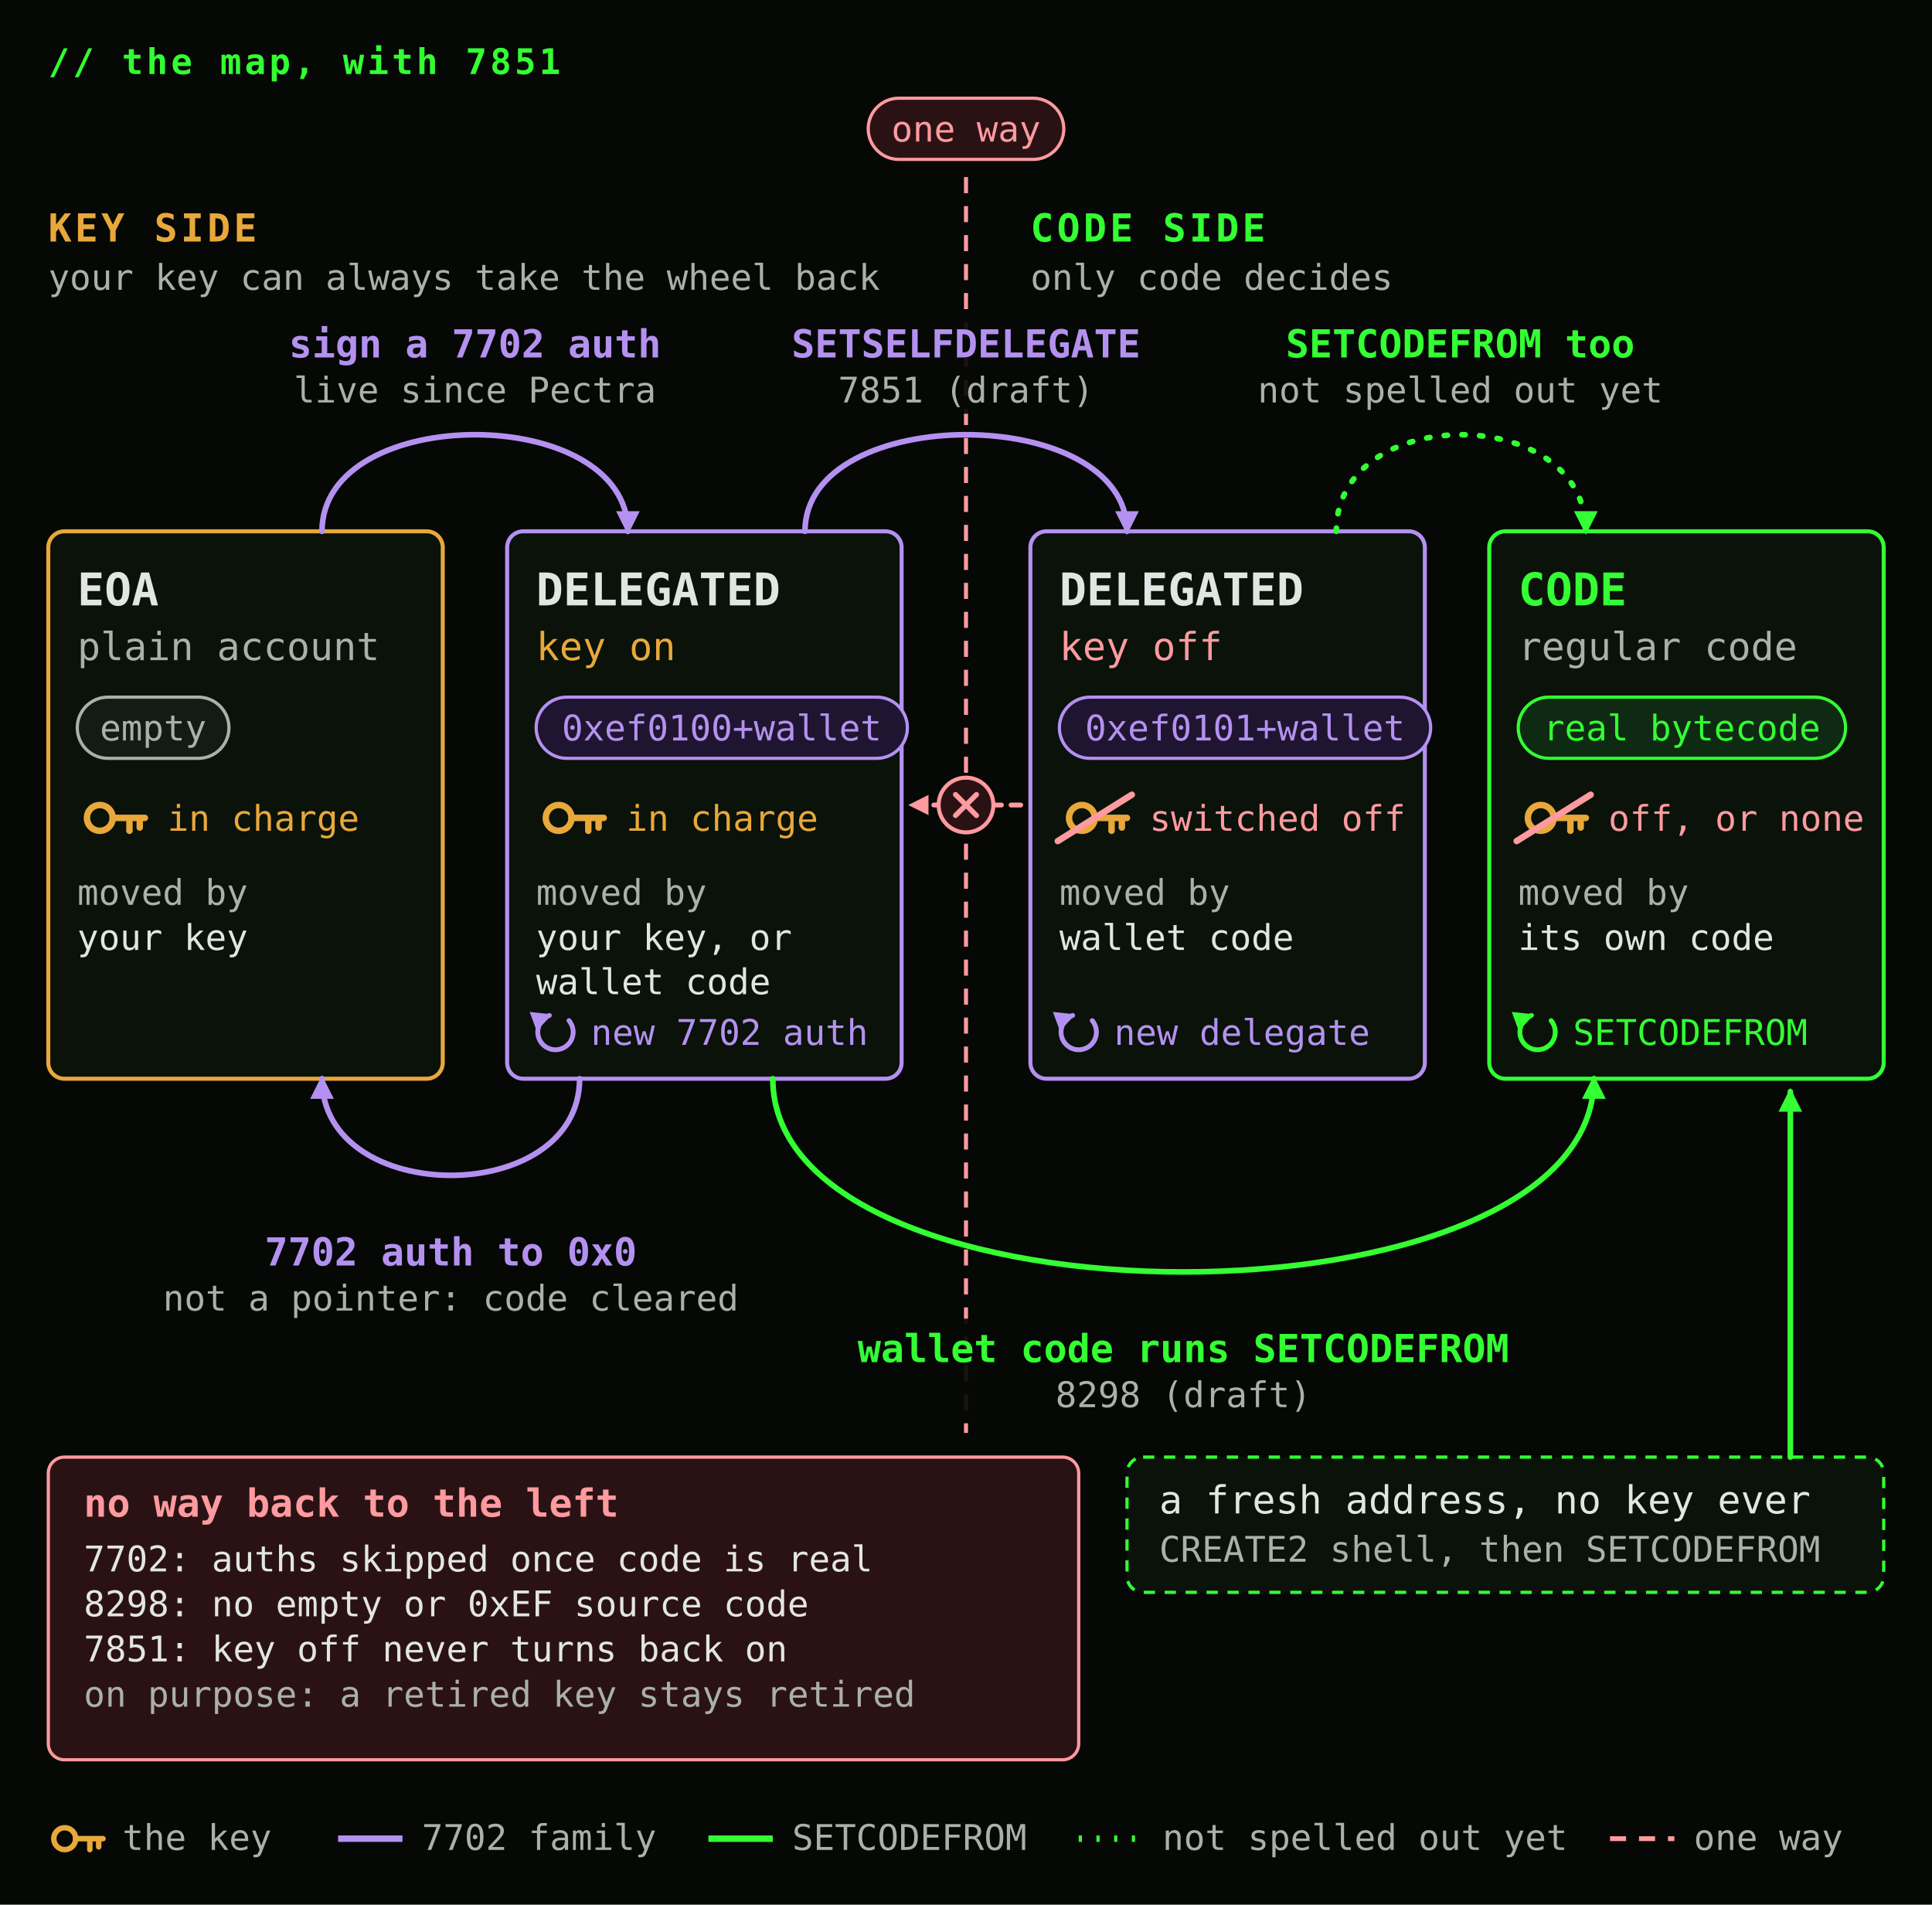
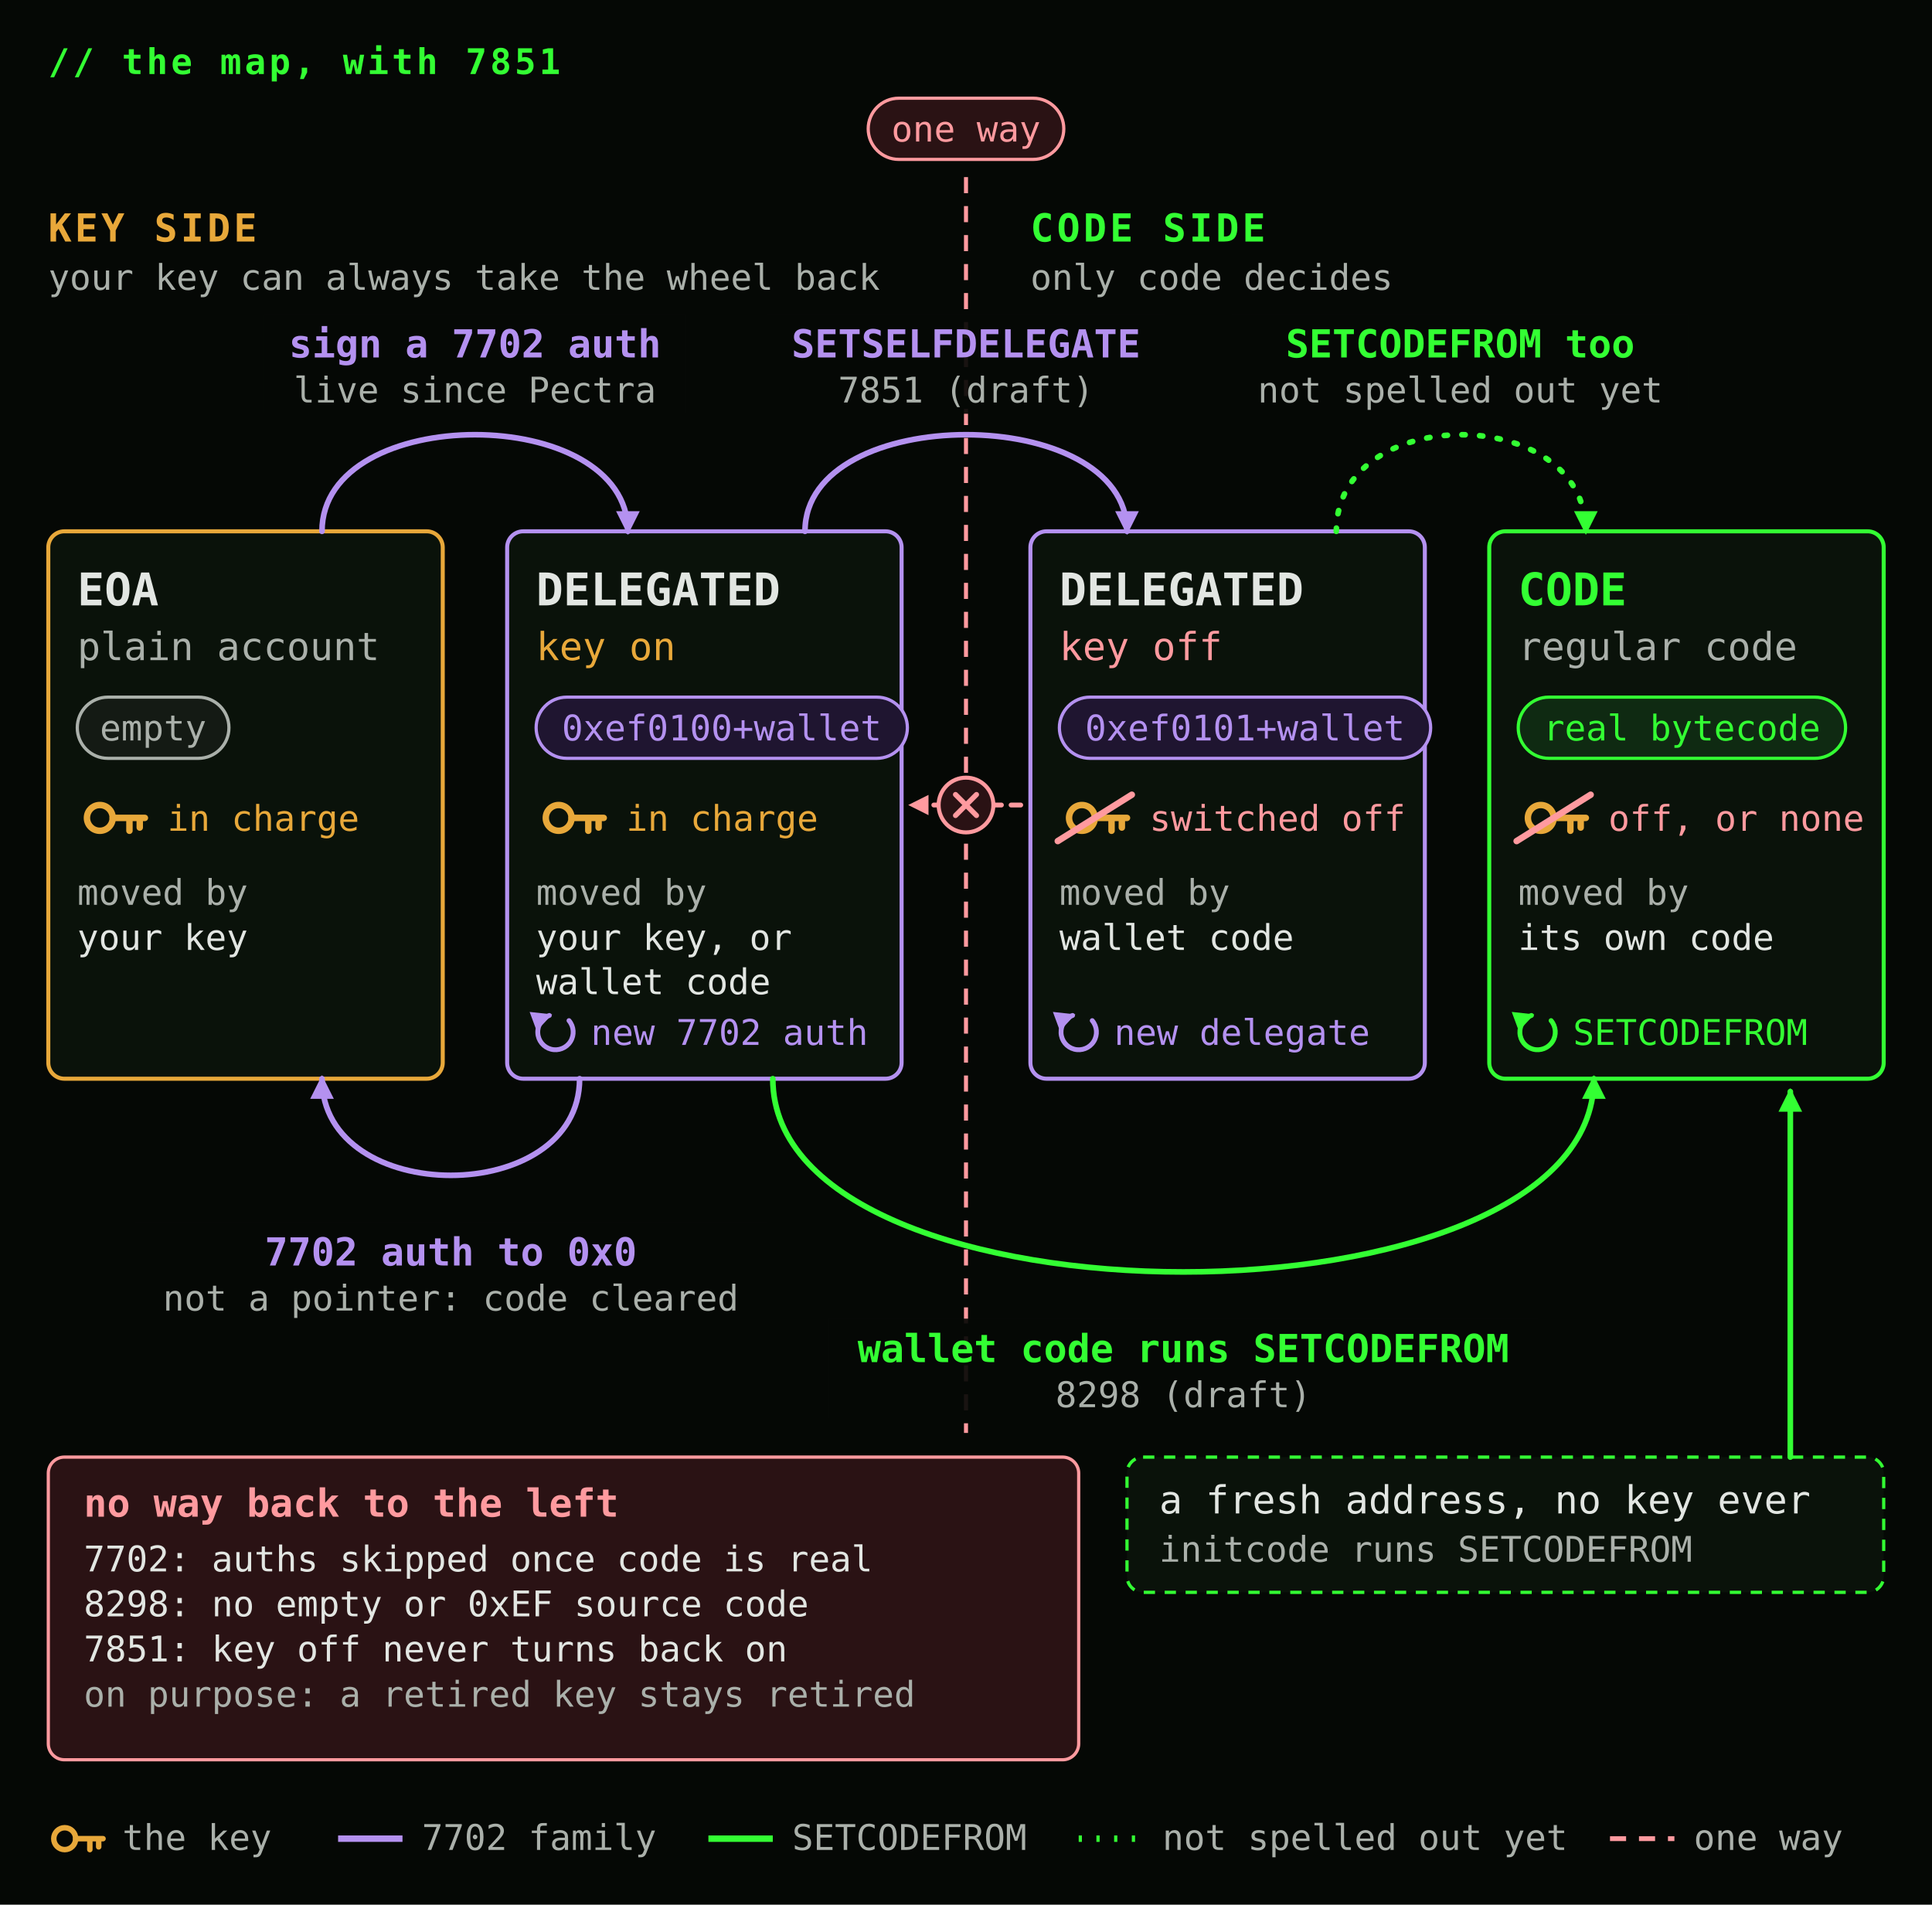
<svg xmlns="http://www.w3.org/2000/svg" width="1200" height="1183" viewBox="0 0 1200 1183" font-family="ui-monospace, SFMono-Regular, Menlo, Consolas, 'DejaVu Sans Mono', monospace">
  <defs>
    <marker id="ah0" viewBox="0 0 10 10" refX="8.5" refY="5" markerWidth="4.2" markerHeight="4.2" orient="auto-start-reverse">
      <path d="M0,0 L10,5 L0,10 z" fill="#33ff33" />
    </marker>
    <marker id="ah1" viewBox="0 0 10 10" refX="8.5" refY="5" markerWidth="4.2" markerHeight="4.2" orient="auto-start-reverse">
      <path d="M0,0 L10,5 L0,10 z" fill="#e8a83a" />
    </marker>
    <marker id="ah2" viewBox="0 0 10 10" refX="8.5" refY="5" markerWidth="4.2" markerHeight="4.2" orient="auto-start-reverse">
      <path d="M0,0 L10,5 L0,10 z" fill="#b491f0" />
    </marker>
    <marker id="ah3" viewBox="0 0 10 10" refX="8.5" refY="5" markerWidth="4.2" markerHeight="4.2" orient="auto-start-reverse">
      <path d="M0,0 L10,5 L0,10 z" fill="#6fb2e8" />
    </marker>
    <marker id="ah4" viewBox="0 0 10 10" refX="8.5" refY="5" markerWidth="4.2" markerHeight="4.2" orient="auto-start-reverse">
      <path d="M0,0 L10,5 L0,10 z" fill="#ff9a9f" />
    </marker>
    <marker id="ah5" viewBox="0 0 10 10" refX="8.5" refY="5" markerWidth="4.2" markerHeight="4.2" orient="auto-start-reverse">
      <path d="M0,0 L10,5 L0,10 z" fill="#aab0aa" />
    </marker>
  </defs>
  <rect width="1200" height="1183" fill="#050805" />
  <text x="30" y="46.0" font-size="22" fill="#33ff33" font-weight="700" letter-spacing="2">// the map, with 7851</text>
  <line x1="600" y1="110" x2="600" y2="890" stroke="#ff9a9f" stroke-width="2.5" stroke-dasharray="10 8" />
  <rect x="539.26" y="61.0" width="121.48" height="38" rx="19.0" fill="#2a1214" stroke="#ff9a9f" stroke-width="2" />
  <text x="600.0" y="87.9" font-size="22" fill="#ff9a9f" text-anchor="middle">one way</text>
  <text x="30" y="150.0" font-size="24" fill="#e8a83a" font-weight="700" letter-spacing="2">KEY SIDE</text>
  <text x="30" y="180.0" font-size="22" fill="#aab0aa">your key can always take the wheel back</text>
  <text x="640" y="150.0" font-size="24" fill="#33ff33" font-weight="700" letter-spacing="2">CODE SIDE</text>
  <text x="640" y="180.0" font-size="22" fill="#aab0aa">only code decides</text>
  <rect x="30" y="330" width="245" height="340" rx="10" fill="#0a120a" stroke="#e8a83a" stroke-width="2.5" />
  <text x="48" y="376.0" font-size="28" fill="#e2e6e2" font-weight="700">EOA</text>
  <text x="48" y="410.0" font-size="24" fill="#aab0aa">plain account</text>
  <rect x="48" y="433.0" width="94.2" height="38" rx="19.0" fill="#141a14" stroke="#aab0aa" stroke-width="2" />
  <text x="95.1" y="459.9" font-size="22" fill="#aab0aa" text-anchor="middle">empty</text>
  <g fill="none" stroke="#e8a83a" stroke-width="4.0" stroke-linecap="round">
    <circle cx="62.0" cy="508" r="8.0" />
    <path d="M70.0,508 H90.0 M80.4,508 v8.0 M86.8,508 v6.0" />
  </g>
  <text x="104" y="516.0" font-size="22" fill="#e8a83a">in charge</text>
  <text x="48" y="562.0" font-size="22" fill="#aab0aa">moved by</text>
  <text x="48" y="590.0" font-size="22" fill="#e2e6e2">your key</text>
  <rect x="315" y="330" width="245" height="340" rx="10" fill="#0a120a" stroke="#b491f0" stroke-width="2.5" />
  <text x="333" y="376.0" font-size="28" fill="#e2e6e2" font-weight="700">DELEGATED</text>
  <text x="333" y="410.0" font-size="24" fill="#e8a83a">key on</text>
  <rect x="333" y="433.0" width="230.6" height="38" rx="19.0" fill="#1f1530" stroke="#b491f0" stroke-width="2" />
  <text x="448.3" y="459.9" font-size="22" fill="#b491f0" text-anchor="middle">0xef0100+wallet</text>
  <g fill="none" stroke="#e8a83a" stroke-width="4.0" stroke-linecap="round">
    <circle cx="347.0" cy="508" r="8.0" />
    <path d="M355.0,508 H375.0 M365.4,508 v8.0 M371.8,508 v6.0" />
  </g>
  <text x="389" y="516.0" font-size="22" fill="#e8a83a">in charge</text>
  <text x="333" y="562.0" font-size="22" fill="#aab0aa">moved by</text>
  <text x="333" y="590.0" font-size="22" fill="#e2e6e2">your key, or</text>
  <text x="333" y="617.5" font-size="22" fill="#e2e6e2">wallet code</text>
  <path d="M353.4,633.9 A11,11 0 1,1 341.2,630.7" fill="none" stroke="#b491f0" stroke-width="3" stroke-linecap="round" stroke-linejoin="round" marker-end="url(#ah2)" />
  <text x="367" y="649.0" font-size="22" fill="#b491f0">new 7702 auth</text>
  <rect x="640" y="330" width="245" height="340" rx="10" fill="#0a120a" stroke="#b491f0" stroke-width="2.5" />
  <text x="658" y="376.0" font-size="28" fill="#e2e6e2" font-weight="700">DELEGATED</text>
  <text x="658" y="410.0" font-size="24" fill="#ff9a9f">key off</text>
  <rect x="658" y="433.0" width="230.6" height="38" rx="19.0" fill="#1f1530" stroke="#b491f0" stroke-width="2" />
  <text x="773.3" y="459.9" font-size="22" fill="#b491f0" text-anchor="middle">0xef0101+wallet</text>
  <g fill="none" stroke="#e8a83a" stroke-width="4.0" stroke-linecap="round">
    <circle cx="672.0" cy="508" r="8.0" />
    <path d="M680.0,508 H700.0 M690.4,508 v8.0 M696.8,508 v6.0" />
  </g>
  <path d="M657.0,522.4 L703.0,493.6" stroke="#ff9a9f" stroke-width="4.0" stroke-linecap="round" />
  <text x="714" y="516.0" font-size="22" fill="#ff9a9f">switched off</text>
  <text x="658" y="562.0" font-size="22" fill="#aab0aa">moved by</text>
  <text x="658" y="590.0" font-size="22" fill="#e2e6e2">wallet code</text>
  <path d="M678.4,633.9 A11,11 0 1,1 666.2,630.7" fill="none" stroke="#b491f0" stroke-width="3" stroke-linecap="round" stroke-linejoin="round" marker-end="url(#ah2)" />
  <text x="692" y="649.0" font-size="22" fill="#b491f0">new delegate</text>
  <rect x="925" y="330" width="245" height="340" rx="10" fill="#0a120a" stroke="#33ff33" stroke-width="2.5" />
  <text x="943" y="376.0" font-size="28" fill="#33ff33" font-weight="700">CODE</text>
  <text x="943" y="410.0" font-size="24" fill="#aab0aa">regular code</text>
  <rect x="943" y="433.0" width="203.32" height="38" rx="19.0" fill="#0f2a12" stroke="#33ff33" stroke-width="2" />
  <text x="1044.66" y="459.9" font-size="22" fill="#33ff33" text-anchor="middle">real bytecode</text>
  <g fill="none" stroke="#e8a83a" stroke-width="4.0" stroke-linecap="round">
    <circle cx="957.0" cy="508" r="8.0" />
    <path d="M965.0,508 H985.0 M975.4,508 v8.0 M981.8,508 v6.0" />
  </g>
  <path d="M942.0,522.4 L988.0,493.6" stroke="#ff9a9f" stroke-width="4.0" stroke-linecap="round" />
  <text x="999" y="516.0" font-size="22" fill="#ff9a9f">off, or none</text>
  <text x="943" y="562.0" font-size="22" fill="#aab0aa">moved by</text>
  <text x="943" y="590.0" font-size="22" fill="#e2e6e2">its own code</text>
  <path d="M963.4,633.9 A11,11 0 1,1 951.2,630.7" fill="none" stroke="#33ff33" stroke-width="3" stroke-linecap="round" stroke-linejoin="round" marker-end="url(#ah0)" />
  <text x="977" y="649.0" font-size="22" fill="#33ff33">SETCODEFROM</text>
  <path d="M634,500.0 L566,500.0" fill="none" stroke="#ff9a9f" stroke-width="3" stroke-linecap="round" stroke-linejoin="round" stroke-dasharray="6 6" marker-end="url(#ah4)" />
  <circle cx="600" cy="500.0" r="17" fill="#2a1214" stroke="#ff9a9f" stroke-width="2.5" />
  <path d="M593.5,493.5 l13,13 M606.5,493.5 l-13,13" stroke="#ff9a9f" stroke-width="3.2" stroke-linecap="round" />
  <path d="M200,330 C200,250 390,250 390,330" fill="none" stroke="#b491f0" stroke-width="3.5" stroke-linecap="round" stroke-linejoin="round" marker-end="url(#ah2)" />
  <rect x="164.0" y="195" width="262.1" height="62" fill="#050805" opacity="0.92" />
  <text x="295" y="222.0" font-size="24" fill="#b491f0" text-anchor="middle" font-weight="700">sign a 7702 auth</text>
  <text x="295" y="250.0" font-size="22" fill="#aab0aa" text-anchor="middle">live since Pectra</text>
  <path d="M500,330 C500,250 700,250 700,330" fill="none" stroke="#b491f0" stroke-width="3.5" stroke-linecap="round" stroke-linejoin="round" marker-end="url(#ah2)" />
  <rect x="476.4" y="195" width="247.2" height="62" fill="#050805" opacity="0.92" />
  <text x="600" y="222.0" font-size="24" fill="#b491f0" text-anchor="middle" font-weight="700">SETSELFDELEGATE</text>
  <text x="600" y="250.0" font-size="22" fill="#aab0aa" text-anchor="middle">7851 (draft)</text>
  <path d="M830,330 C830,250 985,250 985,330" fill="none" stroke="#33ff33" stroke-width="3.5" stroke-linecap="round" stroke-linejoin="round" stroke-dasharray="2 9" marker-end="url(#ah0)" />
  <rect x="765.4" y="195" width="283.2" height="62" fill="#050805" opacity="0.92" />
  <text x="907" y="222.0" font-size="24" fill="#33ff33" text-anchor="middle" font-weight="700">SETCODEFROM too</text>
  <text x="907" y="250.0" font-size="22" fill="#aab0aa" text-anchor="middle">not spelled out yet</text>
  <path d="M480,670 C480,830 990,830 990,670" fill="none" stroke="#33ff33" stroke-width="3.5" stroke-linecap="round" stroke-linejoin="round" marker-end="url(#ah0)" />
  <rect x="514.7" y="819" width="440.6" height="62" fill="#050805" opacity="0.92" />
  <text x="735" y="846.0" font-size="24" fill="#33ff33" text-anchor="middle" font-weight="700">wallet code runs SETCODEFROM</text>
  <text x="735" y="874.0" font-size="22" fill="#aab0aa" text-anchor="middle">8298 (draft)</text>
  <path d="M360,670 C360,750 200,750 200,670" fill="none" stroke="#b491f0" stroke-width="3.5" stroke-linecap="round" stroke-linejoin="round" marker-end="url(#ah2)" />
  <rect x="83.9" y="759" width="392.3" height="62" fill="#050805" opacity="0.92" />
  <text x="280" y="786.0" font-size="24" fill="#b491f0" text-anchor="middle" font-weight="700">7702 auth to 0x0</text>
  <text x="280" y="814.0" font-size="22" fill="#aab0aa" text-anchor="middle">not a pointer: code cleared</text>
  <rect x="700" y="905" width="470" height="84" rx="10" fill="#0a120a" stroke="#33ff33" stroke-width="2" stroke-dasharray="7 6" />
  <text x="720" y="940.0" font-size="24" fill="#e2e6e2">a fresh address, no key ever</text>
-   <text x="720" y="970.0" font-size="22" fill="#aab0aa">CREATE2 shell, then SETCODEFROM</text>
+   <text x="720" y="970.0" font-size="22" fill="#aab0aa">initcode runs SETCODEFROM</text>
  <path d="M1112,905 L1112,678" fill="none" stroke="#33ff33" stroke-width="3.5" stroke-linecap="round" stroke-linejoin="round" marker-end="url(#ah0)" />
  <rect x="30" y="905" width="640" height="188" rx="10" fill="#2a1214" stroke="#ff9a9f" stroke-width="2" />
  <text x="52" y="942.0" font-size="24" fill="#ff9a9f" font-weight="700">no way back to the left</text>
  <text x="52" y="976.0" font-size="22" fill="#e2e6e2">7702: auths skipped once code is real</text>
  <text x="52" y="1003.9" font-size="22" fill="#e2e6e2">8298: no empty or 0xEF source code</text>
  <text x="52" y="1031.9" font-size="22" fill="#e2e6e2">7851: key off never turns back on</text>
  <text x="52" y="1060.0" font-size="22" fill="#aab0aa">on purpose: a retired key stays retired</text>
  <g fill="none" stroke="#e8a83a" stroke-width="3.4" stroke-linecap="round">
    <circle cx="40.2" cy="1142" r="6.8" />
    <path d="M47.0,1142 H64.0 M55.8,1142 v6.8 M61.3,1142 v5.1" />
  </g>
  <text x="76" y="1149.0" font-size="22" fill="#aab0aa">the key</text>
  <line x1="210" y1="1142" x2="250" y2="1142" stroke="#b491f0" stroke-width="4" />
  <text x="262" y="1149.0" font-size="22" fill="#aab0aa">7702 family</text>
  <line x1="440" y1="1142" x2="480" y2="1142" stroke="#33ff33" stroke-width="4" />
  <text x="492" y="1149.0" font-size="22" fill="#aab0aa">SETCODEFROM</text>
  <line x1="670" y1="1142" x2="710" y2="1142" stroke="#33ff33" stroke-width="4" stroke-dasharray="2 9" />
  <text x="722" y="1149.0" font-size="22" fill="#aab0aa">not spelled out yet</text>
  <line x1="1000" y1="1142" x2="1040" y2="1142" stroke="#ff9a9f" stroke-width="3" stroke-dasharray="10 8" />
  <text x="1052" y="1149.0" font-size="22" fill="#aab0aa">one way</text>
</svg>
